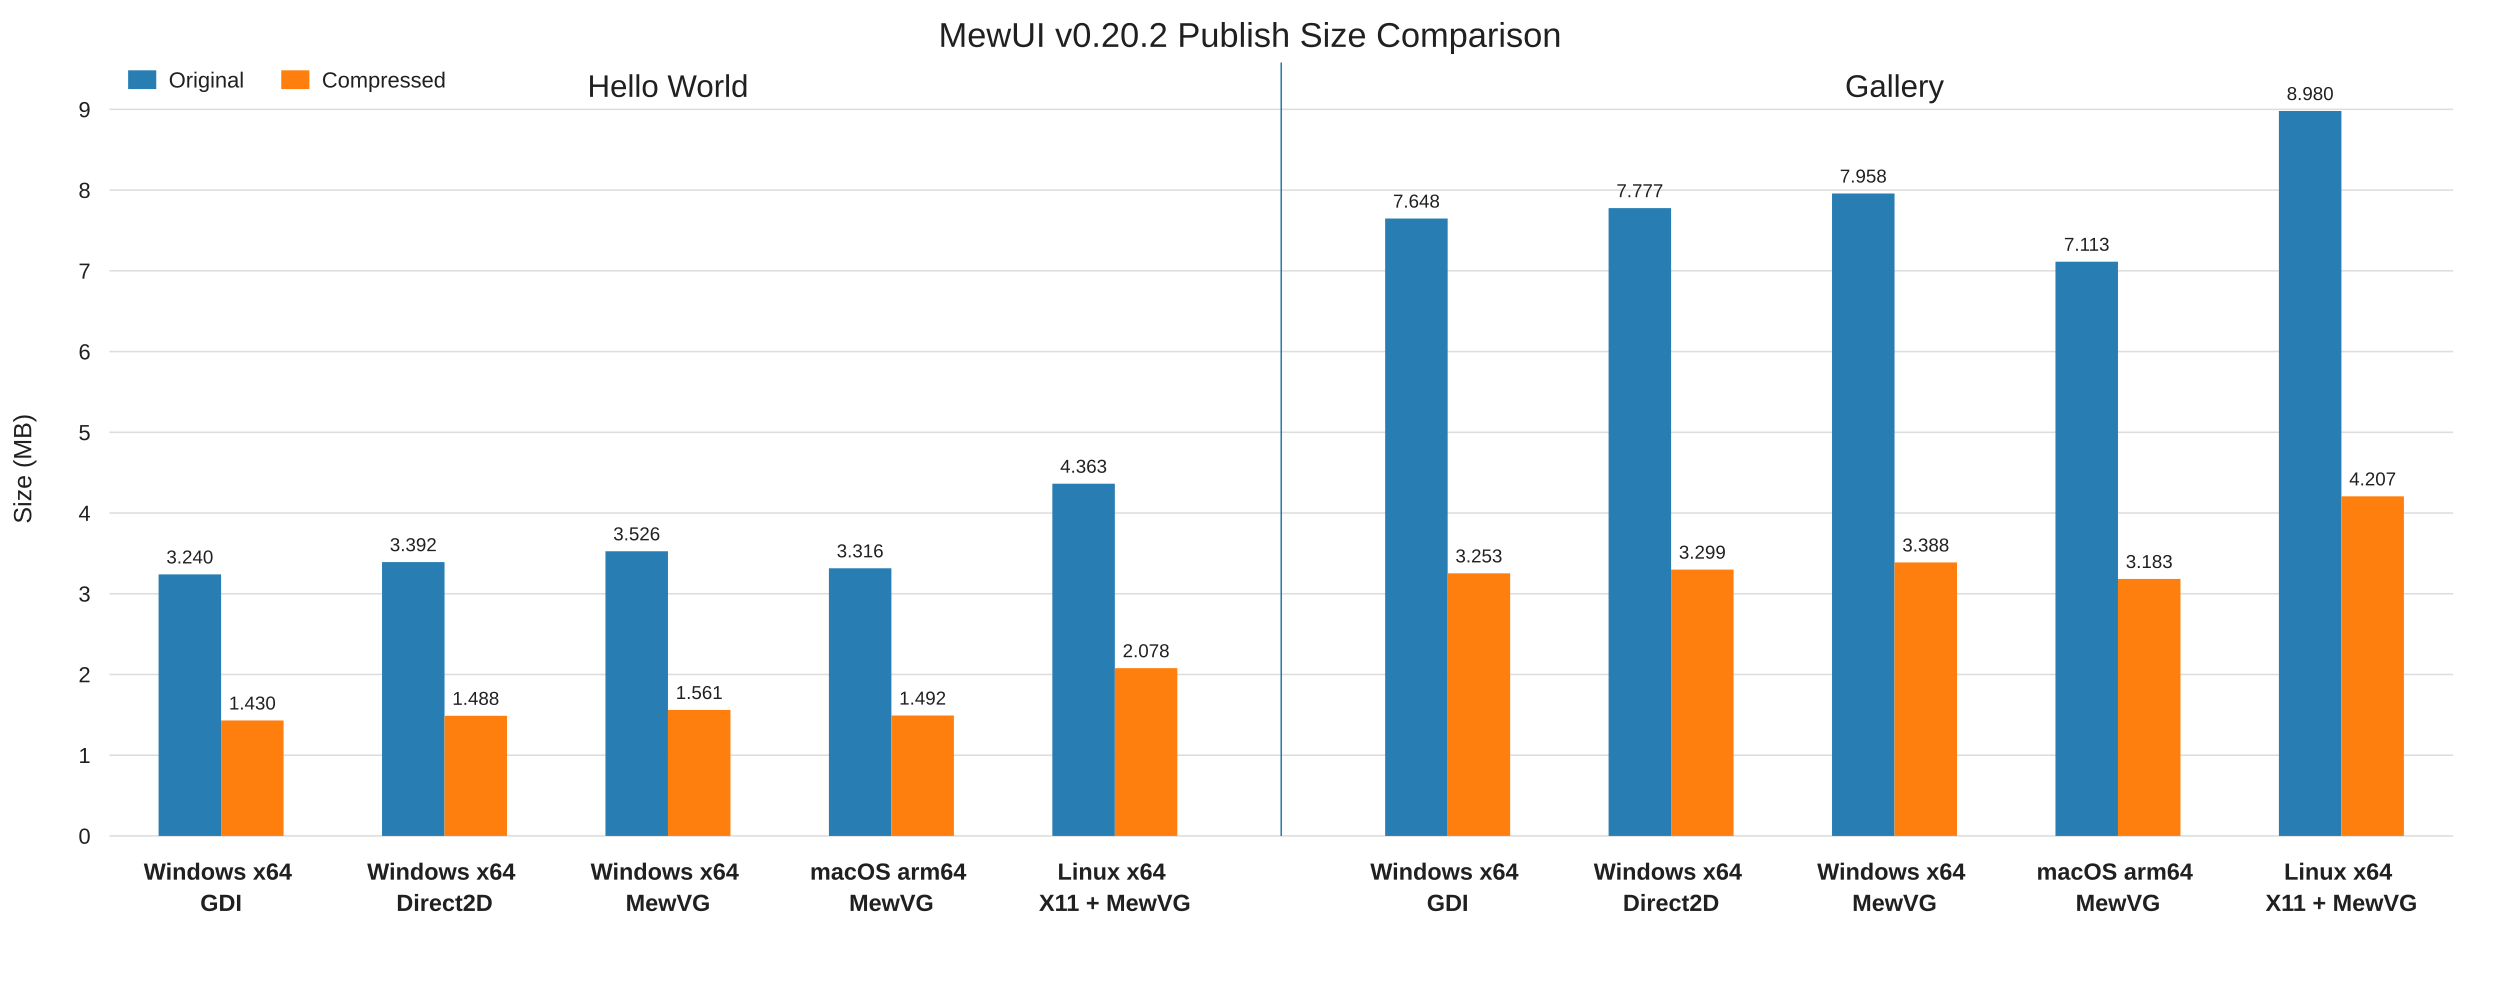
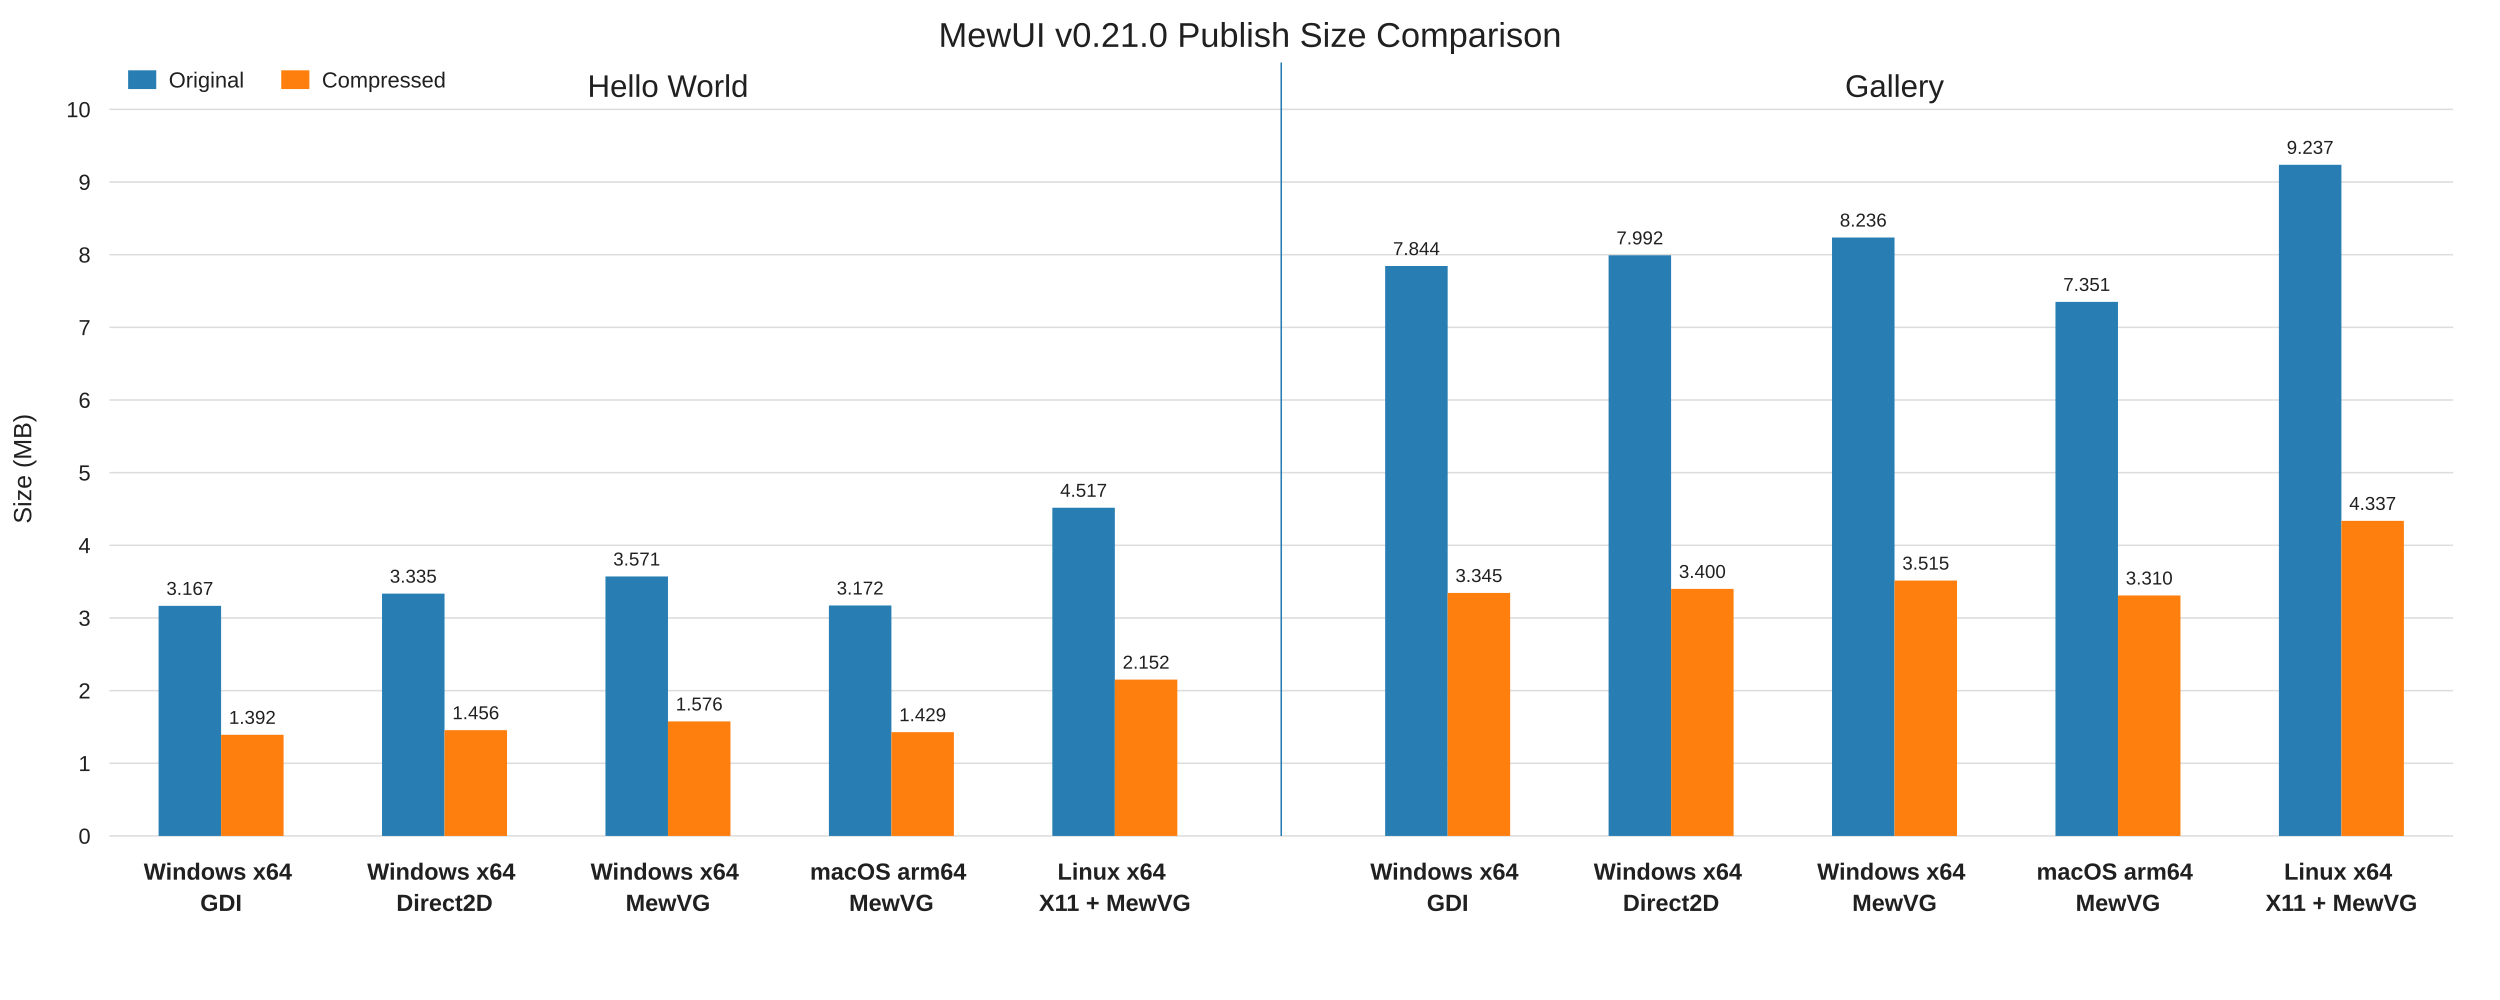
<svg xmlns="http://www.w3.org/2000/svg" width="1600" height="640" viewBox="0 0 1600 640" role="img" aria-labelledby="title description">
  <rect width="100%" height="100%" fill="#fff" />
  <g font-family="Segoe UI,Arial,sans-serif" fill="#202020">
-     <text x="800" y="30" text-anchor="middle" font-size="22">MewUI v0.20.2 Publish Size Comparison</text>
+     <text x="800" y="30" text-anchor="middle" font-size="22">MewUI v0.21.0 Publish Size Comparison</text>
    <line x1="70" y1="535" x2="1570" y2="535" stroke="#ddd" />
    <text x="58" y="540" text-anchor="end" font-size="14">0</text>
-     <line x1="70" y1="483.333" x2="1570" y2="483.333" stroke="#ddd" />
-     <text x="58" y="488.333" text-anchor="end" font-size="14">1</text>
-     <line x1="70" y1="431.667" x2="1570" y2="431.667" stroke="#ddd" />
-     <text x="58" y="436.667" text-anchor="end" font-size="14">2</text>
-     <line x1="70" y1="380" x2="1570" y2="380" stroke="#ddd" />
-     <text x="58" y="385" text-anchor="end" font-size="14">3</text>
-     <line x1="70" y1="328.333" x2="1570" y2="328.333" stroke="#ddd" />
-     <text x="58" y="333.333" text-anchor="end" font-size="14">4</text>
-     <line x1="70" y1="276.667" x2="1570" y2="276.667" stroke="#ddd" />
-     <text x="58" y="281.667" text-anchor="end" font-size="14">5</text>
-     <line x1="70" y1="225" x2="1570" y2="225" stroke="#ddd" />
-     <text x="58" y="230" text-anchor="end" font-size="14">6</text>
-     <line x1="70" y1="173.333" x2="1570" y2="173.333" stroke="#ddd" />
-     <text x="58" y="178.333" text-anchor="end" font-size="14">7</text>
-     <line x1="70" y1="121.667" x2="1570" y2="121.667" stroke="#ddd" />
-     <text x="58" y="126.667" text-anchor="end" font-size="14">8</text>
+     <line x1="70" y1="488.5" x2="1570" y2="488.5" stroke="#ddd" />
+     <text x="58" y="493.5" text-anchor="end" font-size="14">1</text>
+     <line x1="70" y1="442" x2="1570" y2="442" stroke="#ddd" />
+     <text x="58" y="447" text-anchor="end" font-size="14">2</text>
+     <line x1="70" y1="395.5" x2="1570" y2="395.5" stroke="#ddd" />
+     <text x="58" y="400.5" text-anchor="end" font-size="14">3</text>
+     <line x1="70" y1="349" x2="1570" y2="349" stroke="#ddd" />
+     <text x="58" y="354" text-anchor="end" font-size="14">4</text>
+     <line x1="70" y1="302.5" x2="1570" y2="302.5" stroke="#ddd" />
+     <text x="58" y="307.5" text-anchor="end" font-size="14">5</text>
+     <line x1="70" y1="256" x2="1570" y2="256" stroke="#ddd" />
+     <text x="58" y="261" text-anchor="end" font-size="14">6</text>
+     <line x1="70" y1="209.5" x2="1570" y2="209.5" stroke="#ddd" />
+     <text x="58" y="214.5" text-anchor="end" font-size="14">7</text>
+     <line x1="70" y1="163" x2="1570" y2="163" stroke="#ddd" />
+     <text x="58" y="168" text-anchor="end" font-size="14">8</text>
+     <line x1="70" y1="116.5" x2="1570" y2="116.5" stroke="#ddd" />
+     <text x="58" y="121.5" text-anchor="end" font-size="14">9</text>
    <line x1="70" y1="70" x2="1570" y2="70" stroke="#ddd" />
-     <text x="58" y="75" text-anchor="end" font-size="14">9</text>
+     <text x="58" y="75" text-anchor="end" font-size="14">10</text>
    <text x="20" y="300" text-anchor="middle" font-size="16" transform="rotate(-90 20 300)">Size (MB)</text>
    <rect x="82" y="45" width="18" height="12" fill="#287db2" />
    <text x="108" y="56" font-size="14">Original</text>
    <rect x="180" y="45" width="18" height="12" fill="#ff7f0e" />
    <text x="206" y="56" font-size="14">Compressed</text>
    <text x="427.5" y="62" text-anchor="middle" font-size="20">Hello World</text>
-     <rect x="101.5" y="367.613" width="40" height="167.387" fill="#287db2" />
-     <text x="121.5" y="360.613" text-anchor="middle" font-size="12">3.240</text>
-     <rect x="141.5" y="461.097" width="40" height="73.903" fill="#ff7f0e" />
-     <text x="161.5" y="454.097" text-anchor="middle" font-size="12">1.430</text>
+     <rect x="101.5" y="387.735" width="40" height="147.265" fill="#287db2" />
+     <text x="121.5" y="380.735" text-anchor="middle" font-size="12">3.167</text>
+     <rect x="141.5" y="470.269" width="40" height="64.731" fill="#ff7f0e" />
+     <text x="161.5" y="463.269" text-anchor="middle" font-size="12">1.392</text>
    <text x="141.5" y="563" text-anchor="middle" font-size="15" font-weight="600">
      <tspan x="141.5">Windows x64</tspan>
      <tspan x="141.5" dy="20">GDI</tspan>
    </text>
-     <rect x="244.5" y="359.742" width="40" height="175.258" fill="#287db2" />
-     <text x="264.5" y="352.742" text-anchor="middle" font-size="12">3.392</text>
-     <rect x="284.5" y="458.106" width="40" height="76.894" fill="#ff7f0e" />
-     <text x="304.5" y="451.106" text-anchor="middle" font-size="12">1.488</text>
+     <rect x="244.5" y="379.924" width="40" height="155.076" fill="#287db2" />
+     <text x="264.5" y="372.924" text-anchor="middle" font-size="12">3.335</text>
+     <rect x="284.5" y="467.293" width="40" height="67.707" fill="#ff7f0e" />
+     <text x="304.5" y="460.293" text-anchor="middle" font-size="12">1.456</text>
    <text x="284.5" y="563" text-anchor="middle" font-size="15" font-weight="600">
      <tspan x="284.5">Windows x64</tspan>
      <tspan x="284.5" dy="20">Direct2D</tspan>
    </text>
-     <rect x="387.5" y="352.804" width="40" height="182.196" fill="#287db2" />
-     <text x="407.5" y="345.804" text-anchor="middle" font-size="12">3.526</text>
-     <rect x="427.5" y="454.367" width="40" height="80.633" fill="#ff7f0e" />
-     <text x="447.5" y="447.367" text-anchor="middle" font-size="12">1.561</text>
+     <rect x="387.5" y="368.935" width="40" height="166.065" fill="#287db2" />
+     <text x="407.5" y="361.935" text-anchor="middle" font-size="12">3.571</text>
+     <rect x="427.5" y="461.703" width="40" height="73.297" fill="#ff7f0e" />
+     <text x="447.5" y="454.703" text-anchor="middle" font-size="12">1.576</text>
    <text x="427.5" y="563" text-anchor="middle" font-size="15" font-weight="600">
      <tspan x="427.5">Windows x64</tspan>
      <tspan x="427.5" dy="20">MewVG</tspan>
    </text>
-     <rect x="530.5" y="363.693" width="40" height="171.307" fill="#287db2" />
-     <text x="550.5" y="356.693" text-anchor="middle" font-size="12">3.316</text>
-     <rect x="570.5" y="457.93" width="40" height="77.07" fill="#ff7f0e" />
-     <text x="590.5" y="450.93" text-anchor="middle" font-size="12">1.492</text>
+     <rect x="530.5" y="387.505" width="40" height="147.495" fill="#287db2" />
+     <text x="550.5" y="380.505" text-anchor="middle" font-size="12">3.172</text>
+     <rect x="570.5" y="468.573" width="40" height="66.427" fill="#ff7f0e" />
+     <text x="590.5" y="461.573" text-anchor="middle" font-size="12">1.429</text>
    <text x="570.5" y="563" text-anchor="middle" font-size="15" font-weight="600">
      <tspan x="570.5">macOS arm64</tspan>
      <tspan x="570.5" dy="20">MewVG</tspan>
    </text>
-     <rect x="673.5" y="309.57" width="40" height="225.43" fill="#287db2" />
-     <text x="693.5" y="302.57" text-anchor="middle" font-size="12">4.363</text>
-     <rect x="713.5" y="427.62" width="40" height="107.38" fill="#ff7f0e" />
-     <text x="733.5" y="420.62" text-anchor="middle" font-size="12">2.078</text>
+     <rect x="673.5" y="324.947" width="40" height="210.053" fill="#287db2" />
+     <text x="693.5" y="317.947" text-anchor="middle" font-size="12">4.517</text>
+     <rect x="713.5" y="434.939" width="40" height="100.061" fill="#ff7f0e" />
+     <text x="733.5" y="427.939" text-anchor="middle" font-size="12">2.152</text>
    <text x="713.5" y="563" text-anchor="middle" font-size="15" font-weight="600">
      <tspan x="713.5">Linux x64</tspan>
      <tspan x="713.5" dy="20">X11 + MewVG</tspan>
    </text>
    <text x="1212.5" y="62" text-anchor="middle" font-size="20">Gallery</text>
    <line x1="820" y1="40" x2="820" y2="535" stroke="#287db2" />
-     <rect x="886.5" y="139.856" width="40" height="395.144" fill="#287db2" />
-     <text x="906.5" y="132.856" text-anchor="middle" font-size="12">7.648</text>
-     <rect x="926.5" y="366.93" width="40" height="168.07" fill="#ff7f0e" />
-     <text x="946.5" y="359.93" text-anchor="middle" font-size="12">3.253</text>
+     <rect x="886.5" y="170.243" width="40" height="364.757" fill="#287db2" />
+     <text x="906.5" y="163.243" text-anchor="middle" font-size="12">7.844</text>
+     <rect x="926.5" y="379.479" width="40" height="155.521" fill="#ff7f0e" />
+     <text x="946.5" y="372.479" text-anchor="middle" font-size="12">3.345</text>
    <text x="926.5" y="563" text-anchor="middle" font-size="15" font-weight="600">
      <tspan x="926.5">Windows x64</tspan>
      <tspan x="926.5" dy="20">GDI</tspan>
    </text>
-     <rect x="1029.5" y="133.196" width="40" height="401.804" fill="#287db2" />
-     <text x="1049.5" y="126.196" text-anchor="middle" font-size="12">7.777</text>
-     <rect x="1069.5" y="364.541" width="40" height="170.459" fill="#ff7f0e" />
-     <text x="1089.5" y="357.541" text-anchor="middle" font-size="12">3.299</text>
+     <rect x="1029.5" y="163.386" width="40" height="371.614" fill="#287db2" />
+     <text x="1049.5" y="156.386" text-anchor="middle" font-size="12">7.992</text>
+     <rect x="1069.5" y="376.891" width="40" height="158.109" fill="#ff7f0e" />
+     <text x="1089.5" y="369.891" text-anchor="middle" font-size="12">3.400</text>
    <text x="1069.5" y="563" text-anchor="middle" font-size="15" font-weight="600">
      <tspan x="1069.5">Windows x64</tspan>
      <tspan x="1069.5" dy="20">Direct2D</tspan>
    </text>
-     <rect x="1172.5" y="123.836" width="40" height="411.164" fill="#287db2" />
-     <text x="1192.5" y="116.836" text-anchor="middle" font-size="12">7.958</text>
-     <rect x="1212.5" y="359.949" width="40" height="175.051" fill="#ff7f0e" />
-     <text x="1232.5" y="352.949" text-anchor="middle" font-size="12">3.388</text>
+     <rect x="1172.5" y="152.011" width="40" height="382.989" fill="#287db2" />
+     <text x="1192.5" y="145.011" text-anchor="middle" font-size="12">8.236</text>
+     <rect x="1212.5" y="371.548" width="40" height="163.452" fill="#ff7f0e" />
+     <text x="1232.5" y="364.548" text-anchor="middle" font-size="12">3.515</text>
    <text x="1212.5" y="563" text-anchor="middle" font-size="15" font-weight="600">
      <tspan x="1212.5">Windows x64</tspan>
      <tspan x="1212.5" dy="20">MewVG</tspan>
    </text>
-     <rect x="1315.5" y="167.493" width="40" height="367.507" fill="#287db2" />
-     <text x="1335.5" y="160.493" text-anchor="middle" font-size="12">7.113</text>
-     <rect x="1355.5" y="370.522" width="40" height="164.478" fill="#ff7f0e" />
-     <text x="1375.5" y="363.522" text-anchor="middle" font-size="12">3.183</text>
+     <rect x="1315.5" y="193.2" width="40" height="341.8" fill="#287db2" />
+     <text x="1335.5" y="186.2" text-anchor="middle" font-size="12">7.351</text>
+     <rect x="1355.5" y="381.106" width="40" height="153.894" fill="#ff7f0e" />
+     <text x="1375.5" y="374.106" text-anchor="middle" font-size="12">3.310</text>
    <text x="1355.5" y="563" text-anchor="middle" font-size="15" font-weight="600">
      <tspan x="1355.5">macOS arm64</tspan>
      <tspan x="1355.5" dy="20">MewVG</tspan>
    </text>
-     <rect x="1458.5" y="71.034" width="40" height="463.966" fill="#287db2" />
-     <text x="1478.5" y="64.034" text-anchor="middle" font-size="12">8.980</text>
-     <rect x="1498.5" y="317.649" width="40" height="217.351" fill="#ff7f0e" />
-     <text x="1518.5" y="310.649" text-anchor="middle" font-size="12">4.207</text>
+     <rect x="1458.5" y="105.466" width="40" height="429.534" fill="#287db2" />
+     <text x="1478.5" y="98.466" text-anchor="middle" font-size="12">9.237</text>
+     <rect x="1498.5" y="333.348" width="40" height="201.652" fill="#ff7f0e" />
+     <text x="1518.5" y="326.348" text-anchor="middle" font-size="12">4.337</text>
    <text x="1498.5" y="563" text-anchor="middle" font-size="15" font-weight="600">
      <tspan x="1498.5">Linux x64</tspan>
      <tspan x="1498.5" dy="20">X11 + MewVG</tspan>
    </text>
  </g>
</svg>
